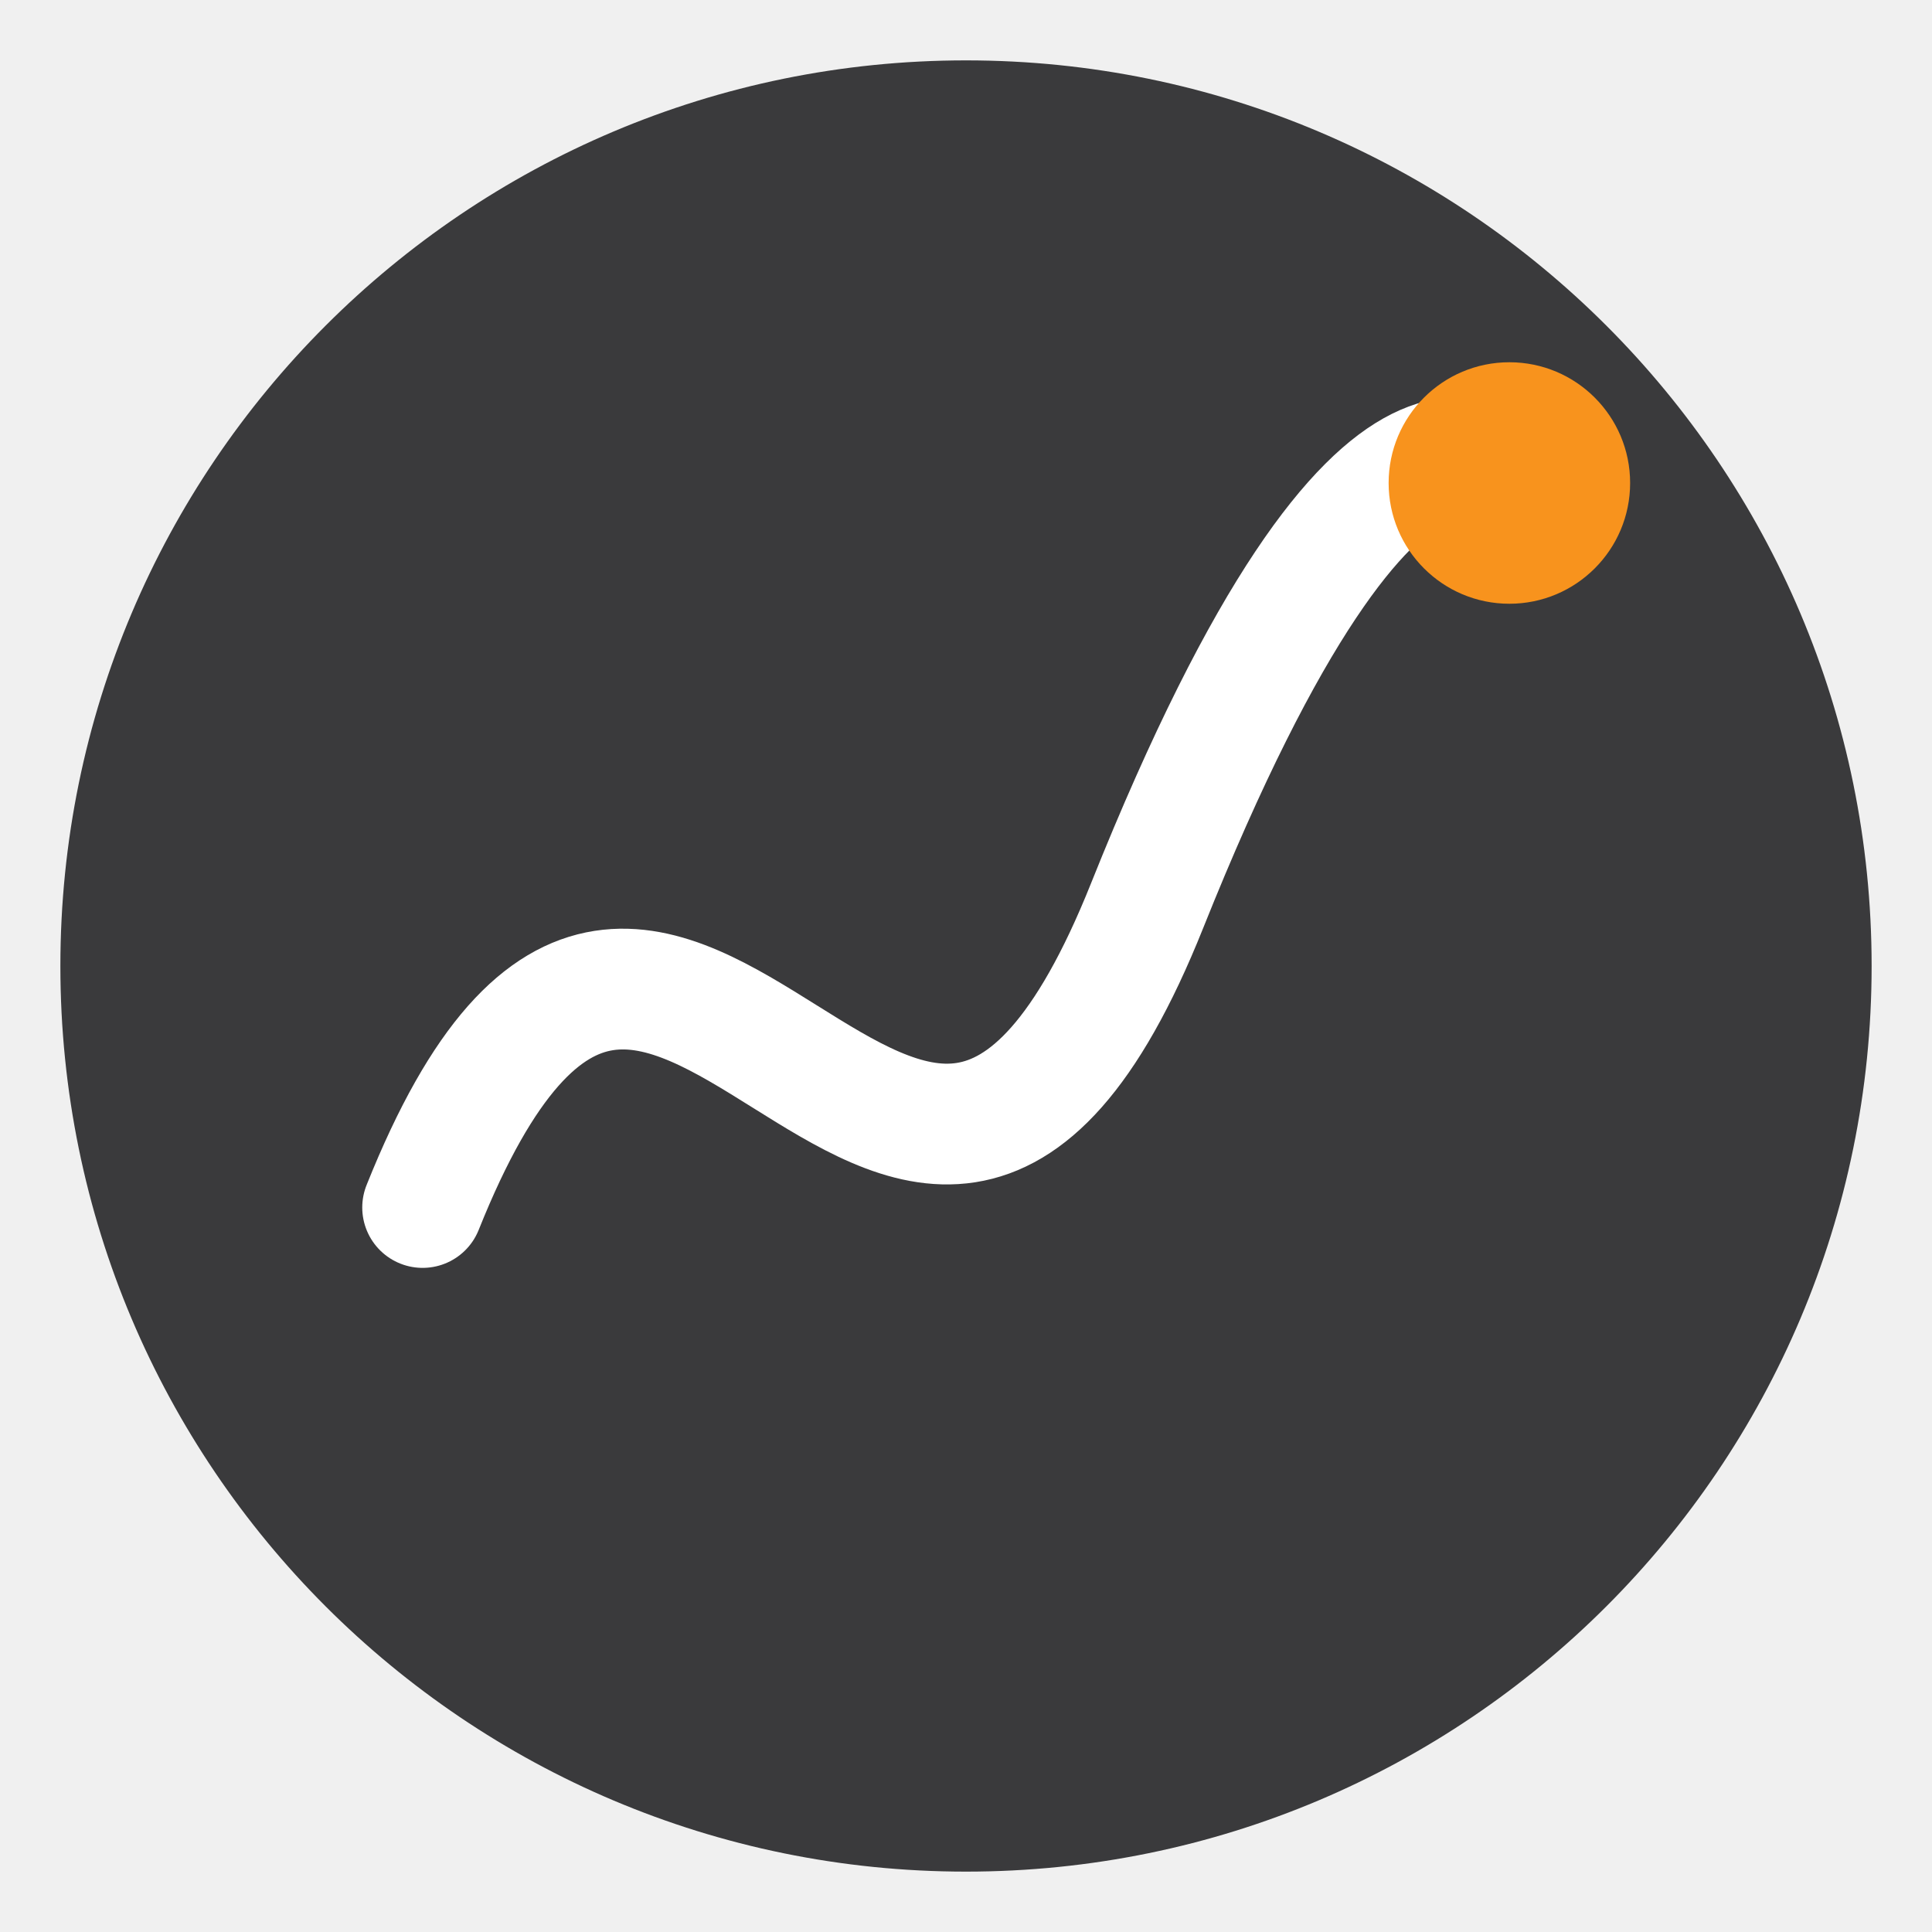
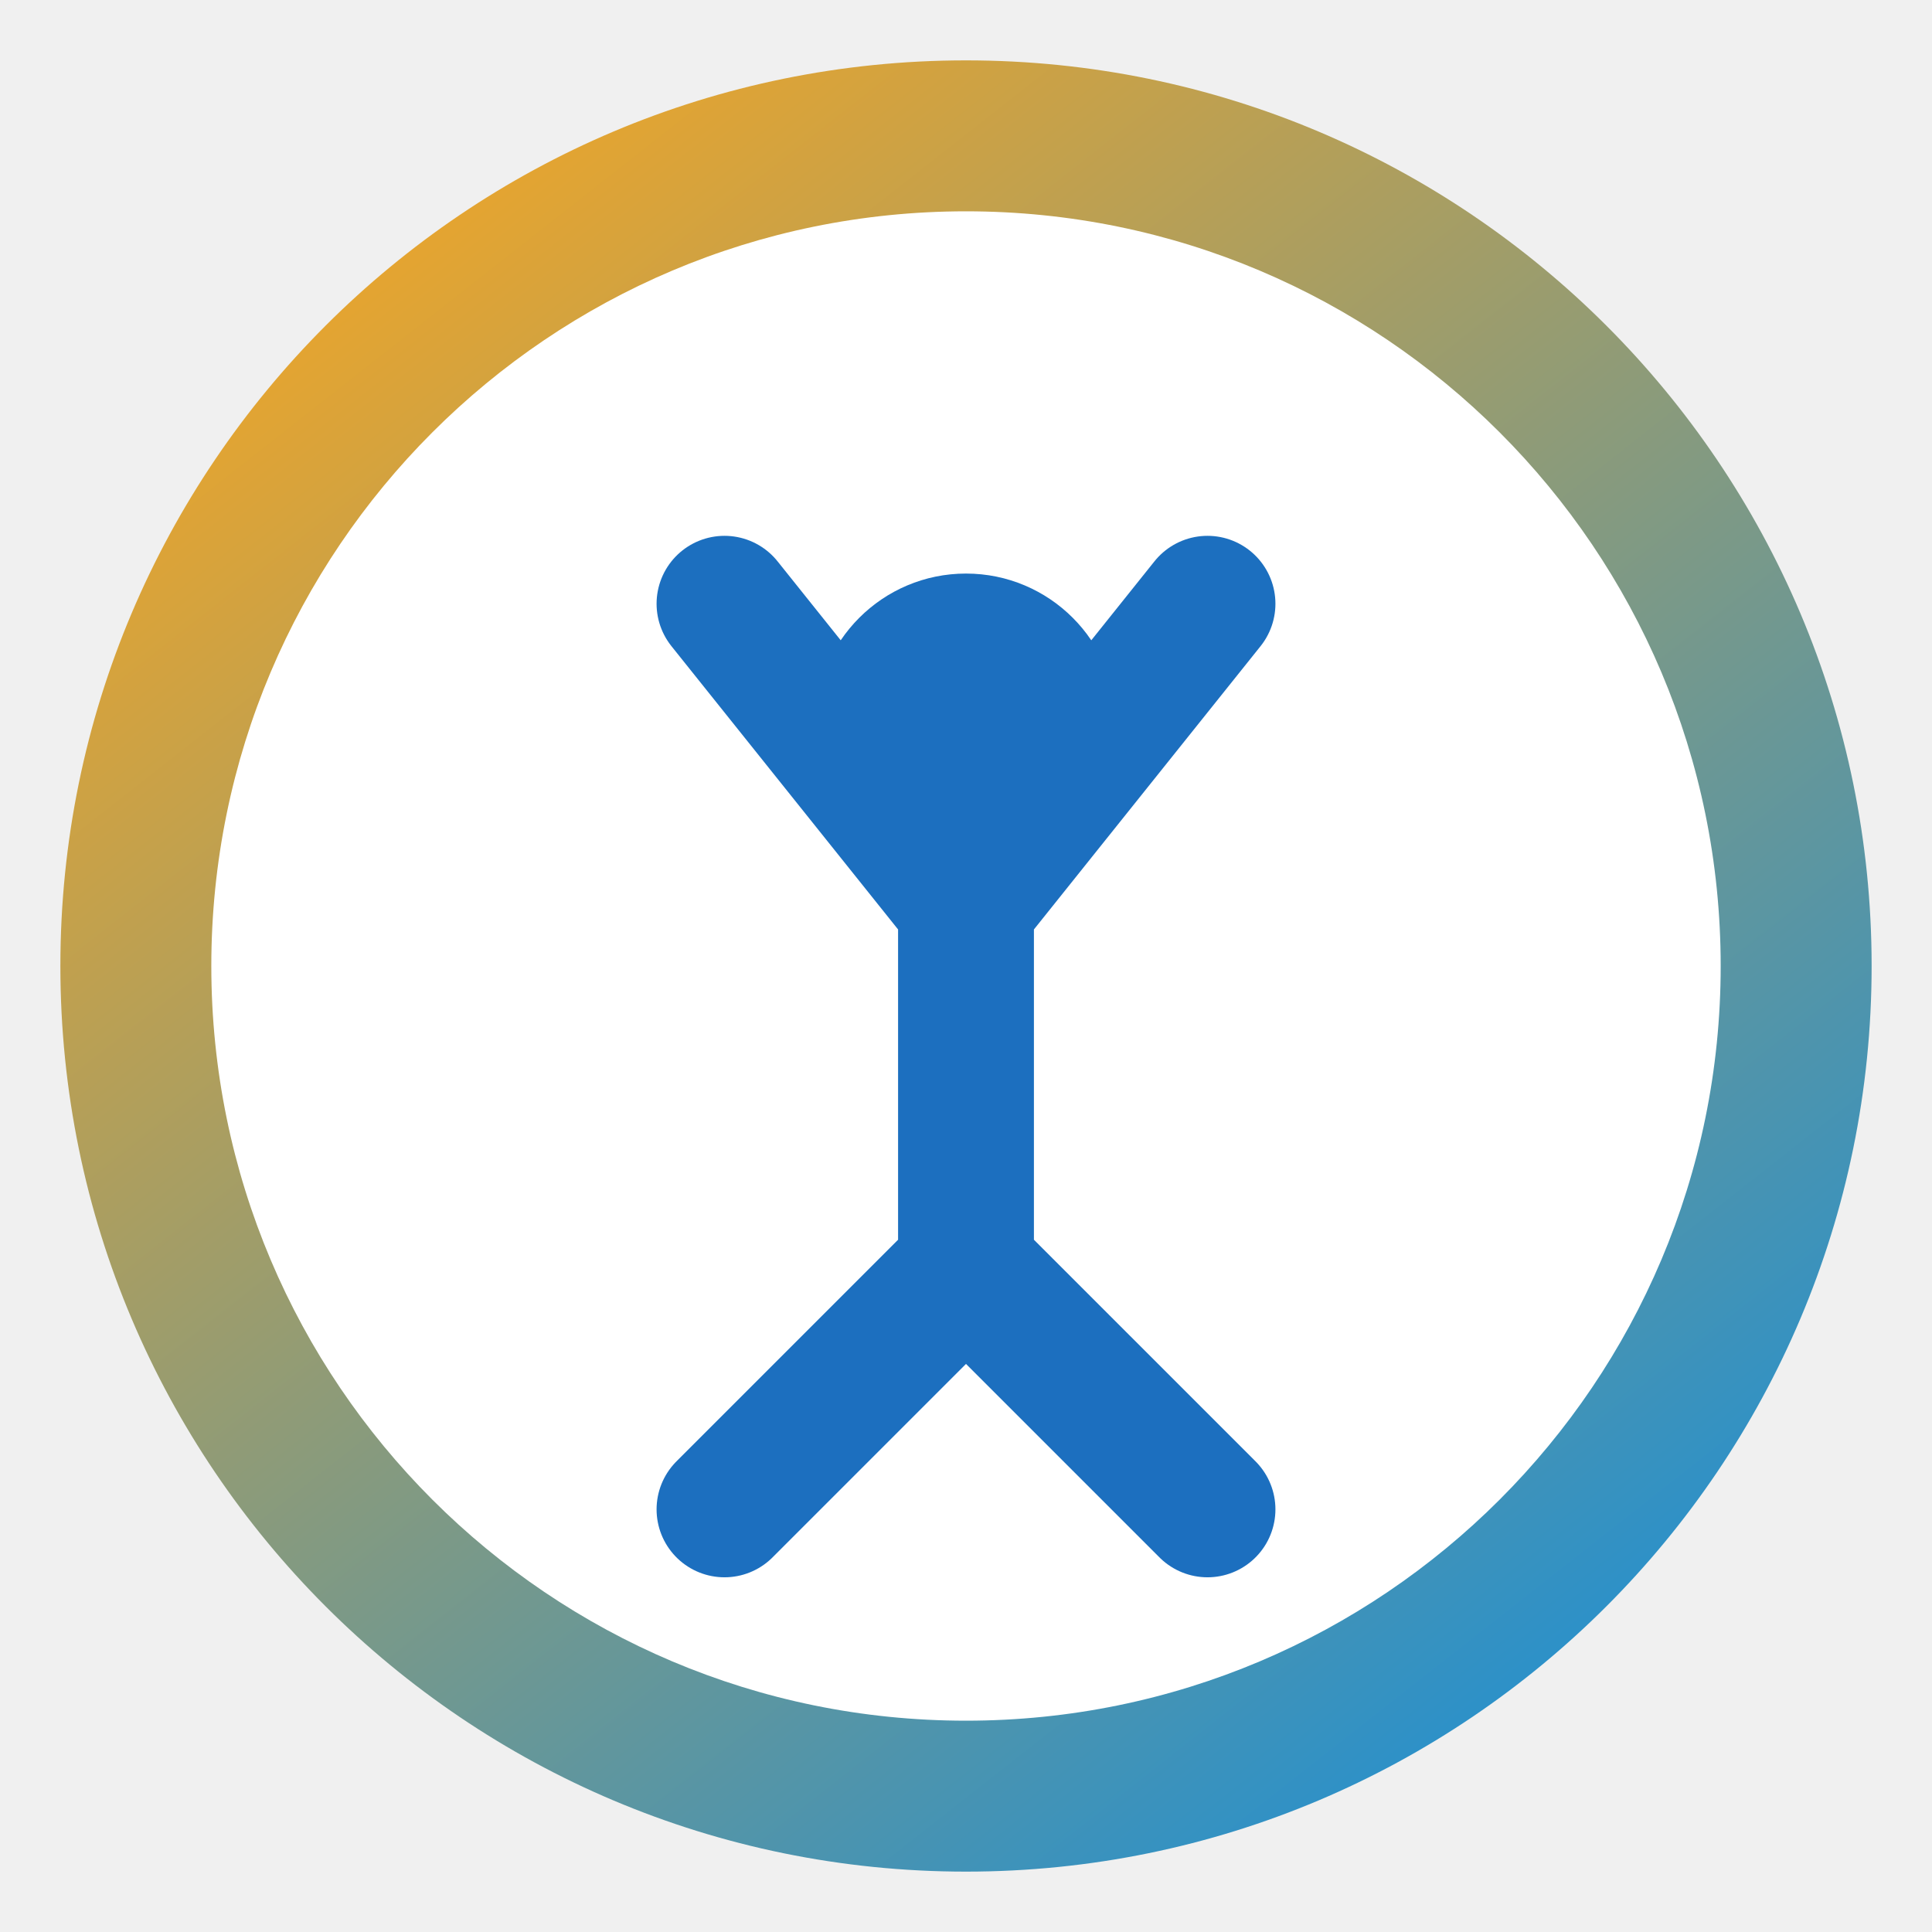
<svg xmlns="http://www.w3.org/2000/svg" viewBox="0 0 64 64">
-   <circle cx="32" cy="32" r="30" fill="#3a3a3c" />
-   <path d="M14 40 C 22 20, 30 50, 38 30 S 50 16, 50 16" stroke="#ffffff" stroke-width="4" fill="none" stroke-linecap="round" />
-   <circle cx="50" cy="16" r="4" fill="#f8931d" />
+   <defs>
+     <linearGradient id="ring" x1="10" y1="4" x2="54" y2="60" gradientUnits="userSpaceOnUse">
+       <stop offset="0" stop-color="#f5a623" />
+       <stop offset="1" stop-color="#1c8fd6" />
+     </linearGradient>
+   </defs>
+   <circle cx="32" cy="32" r="30" fill="url(#ring)" />
+   <circle cx="32" cy="32" r="25" fill="#ffffff" />
+   <circle cx="32" cy="24" r="5" fill="#1c6fbf" />
+   <path d="M32 30 L24 20 M32 30 L40 20 M32 30 L32 42 M32 42 L24 50 M32 42 L40 50" fill="none" stroke="#1c6fbf" stroke-width="4.5" stroke-linecap="round" stroke-linejoin="round" />
</svg>
